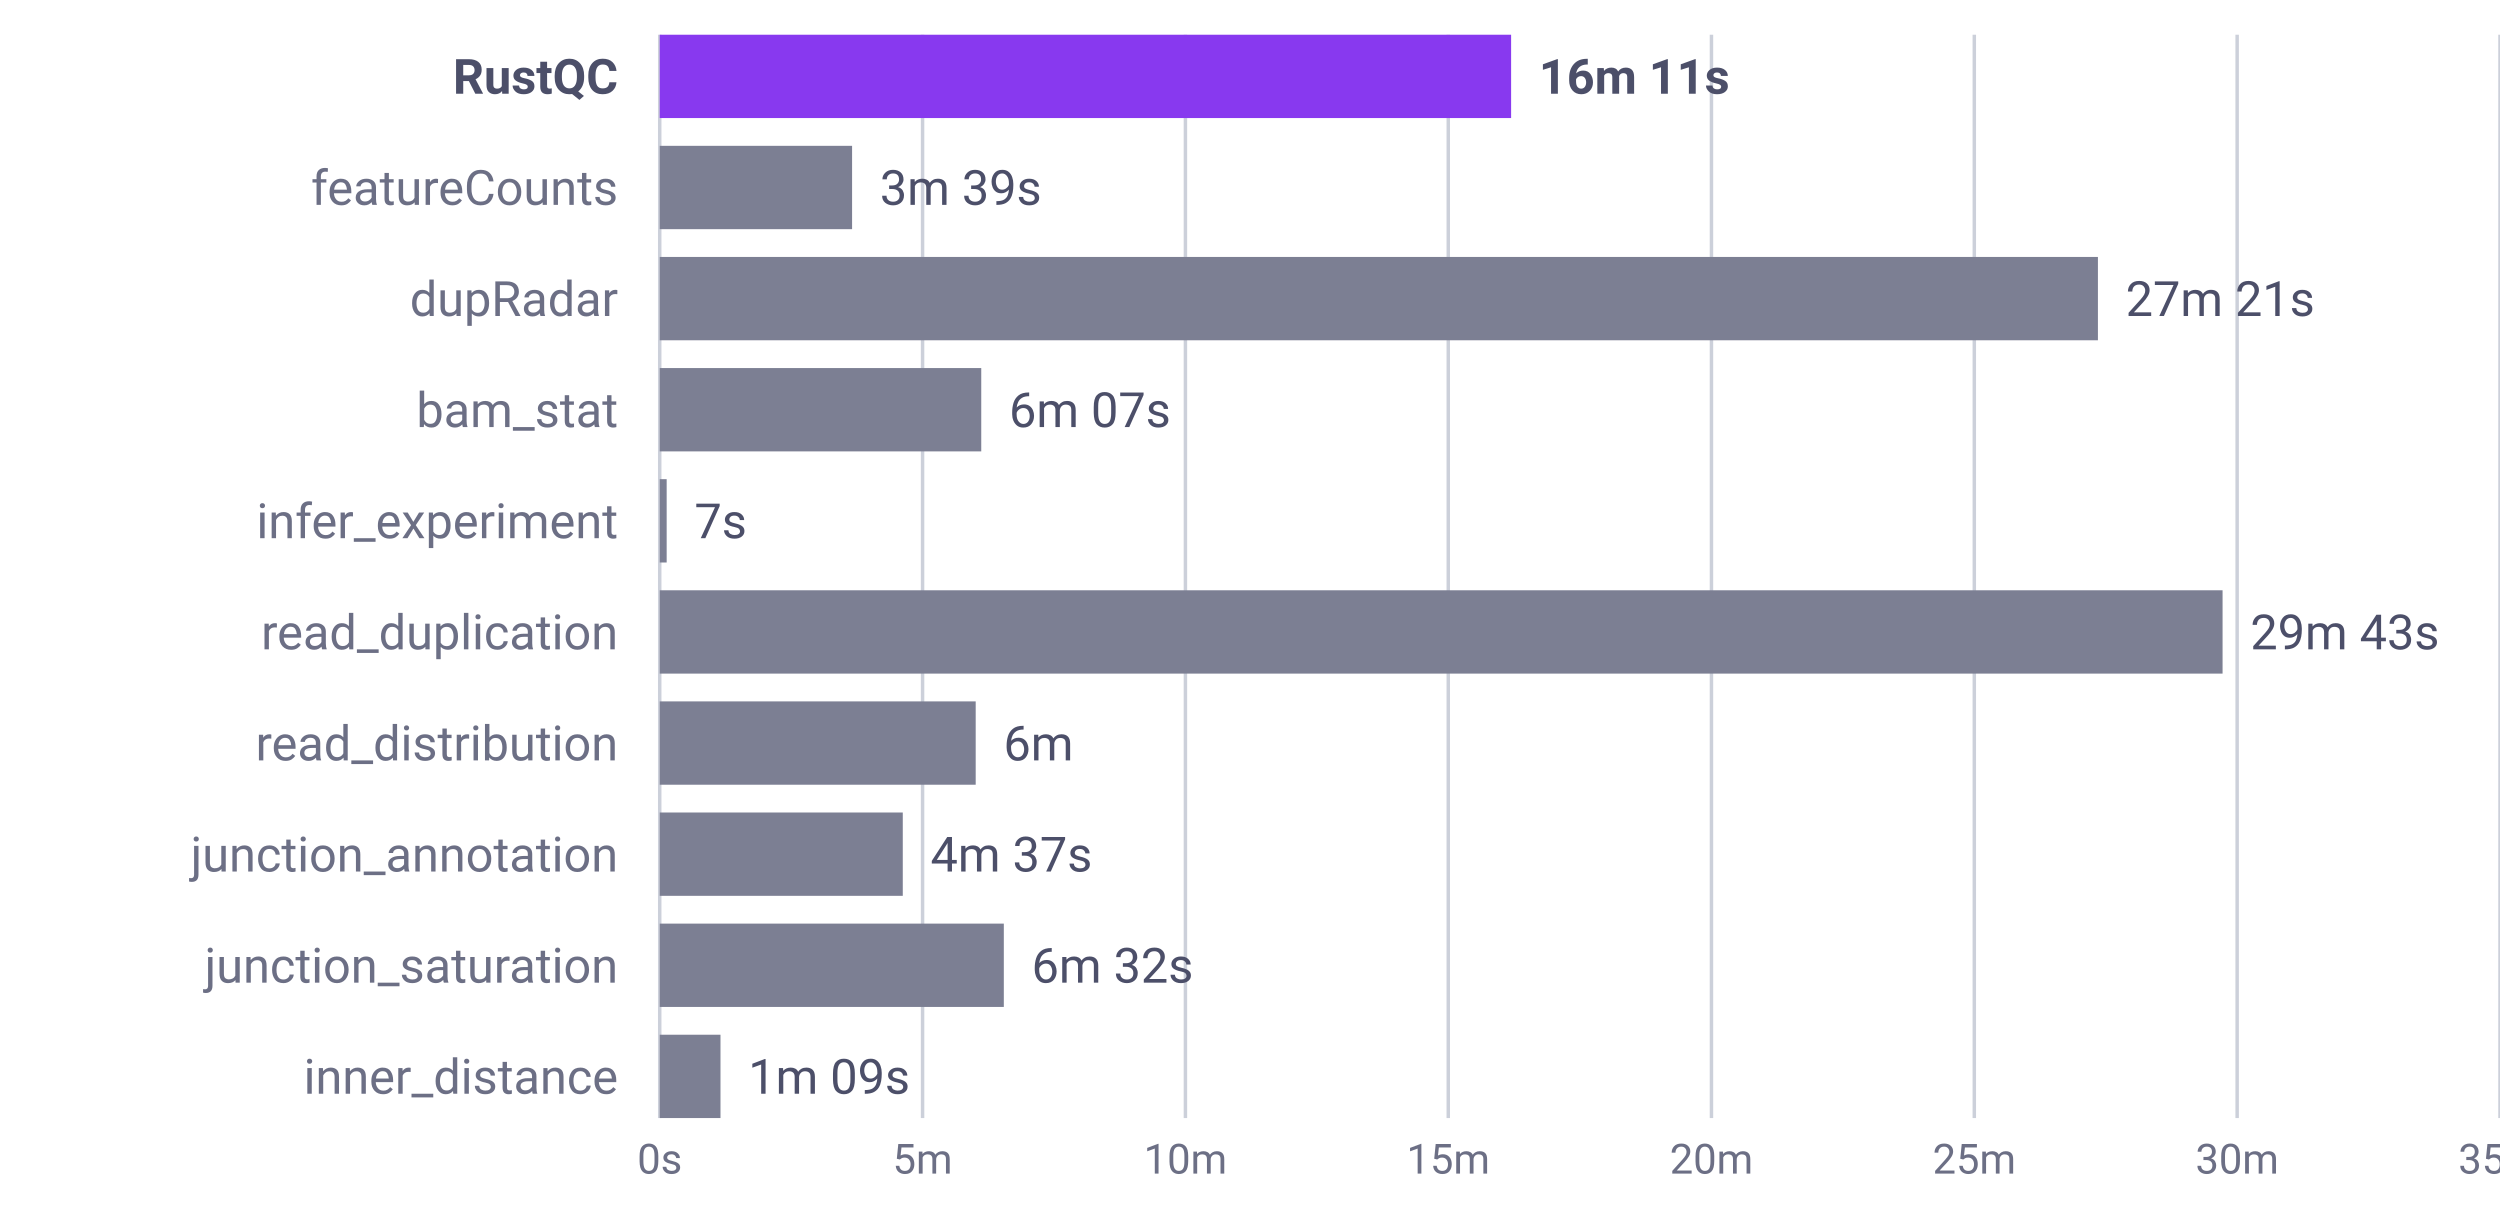
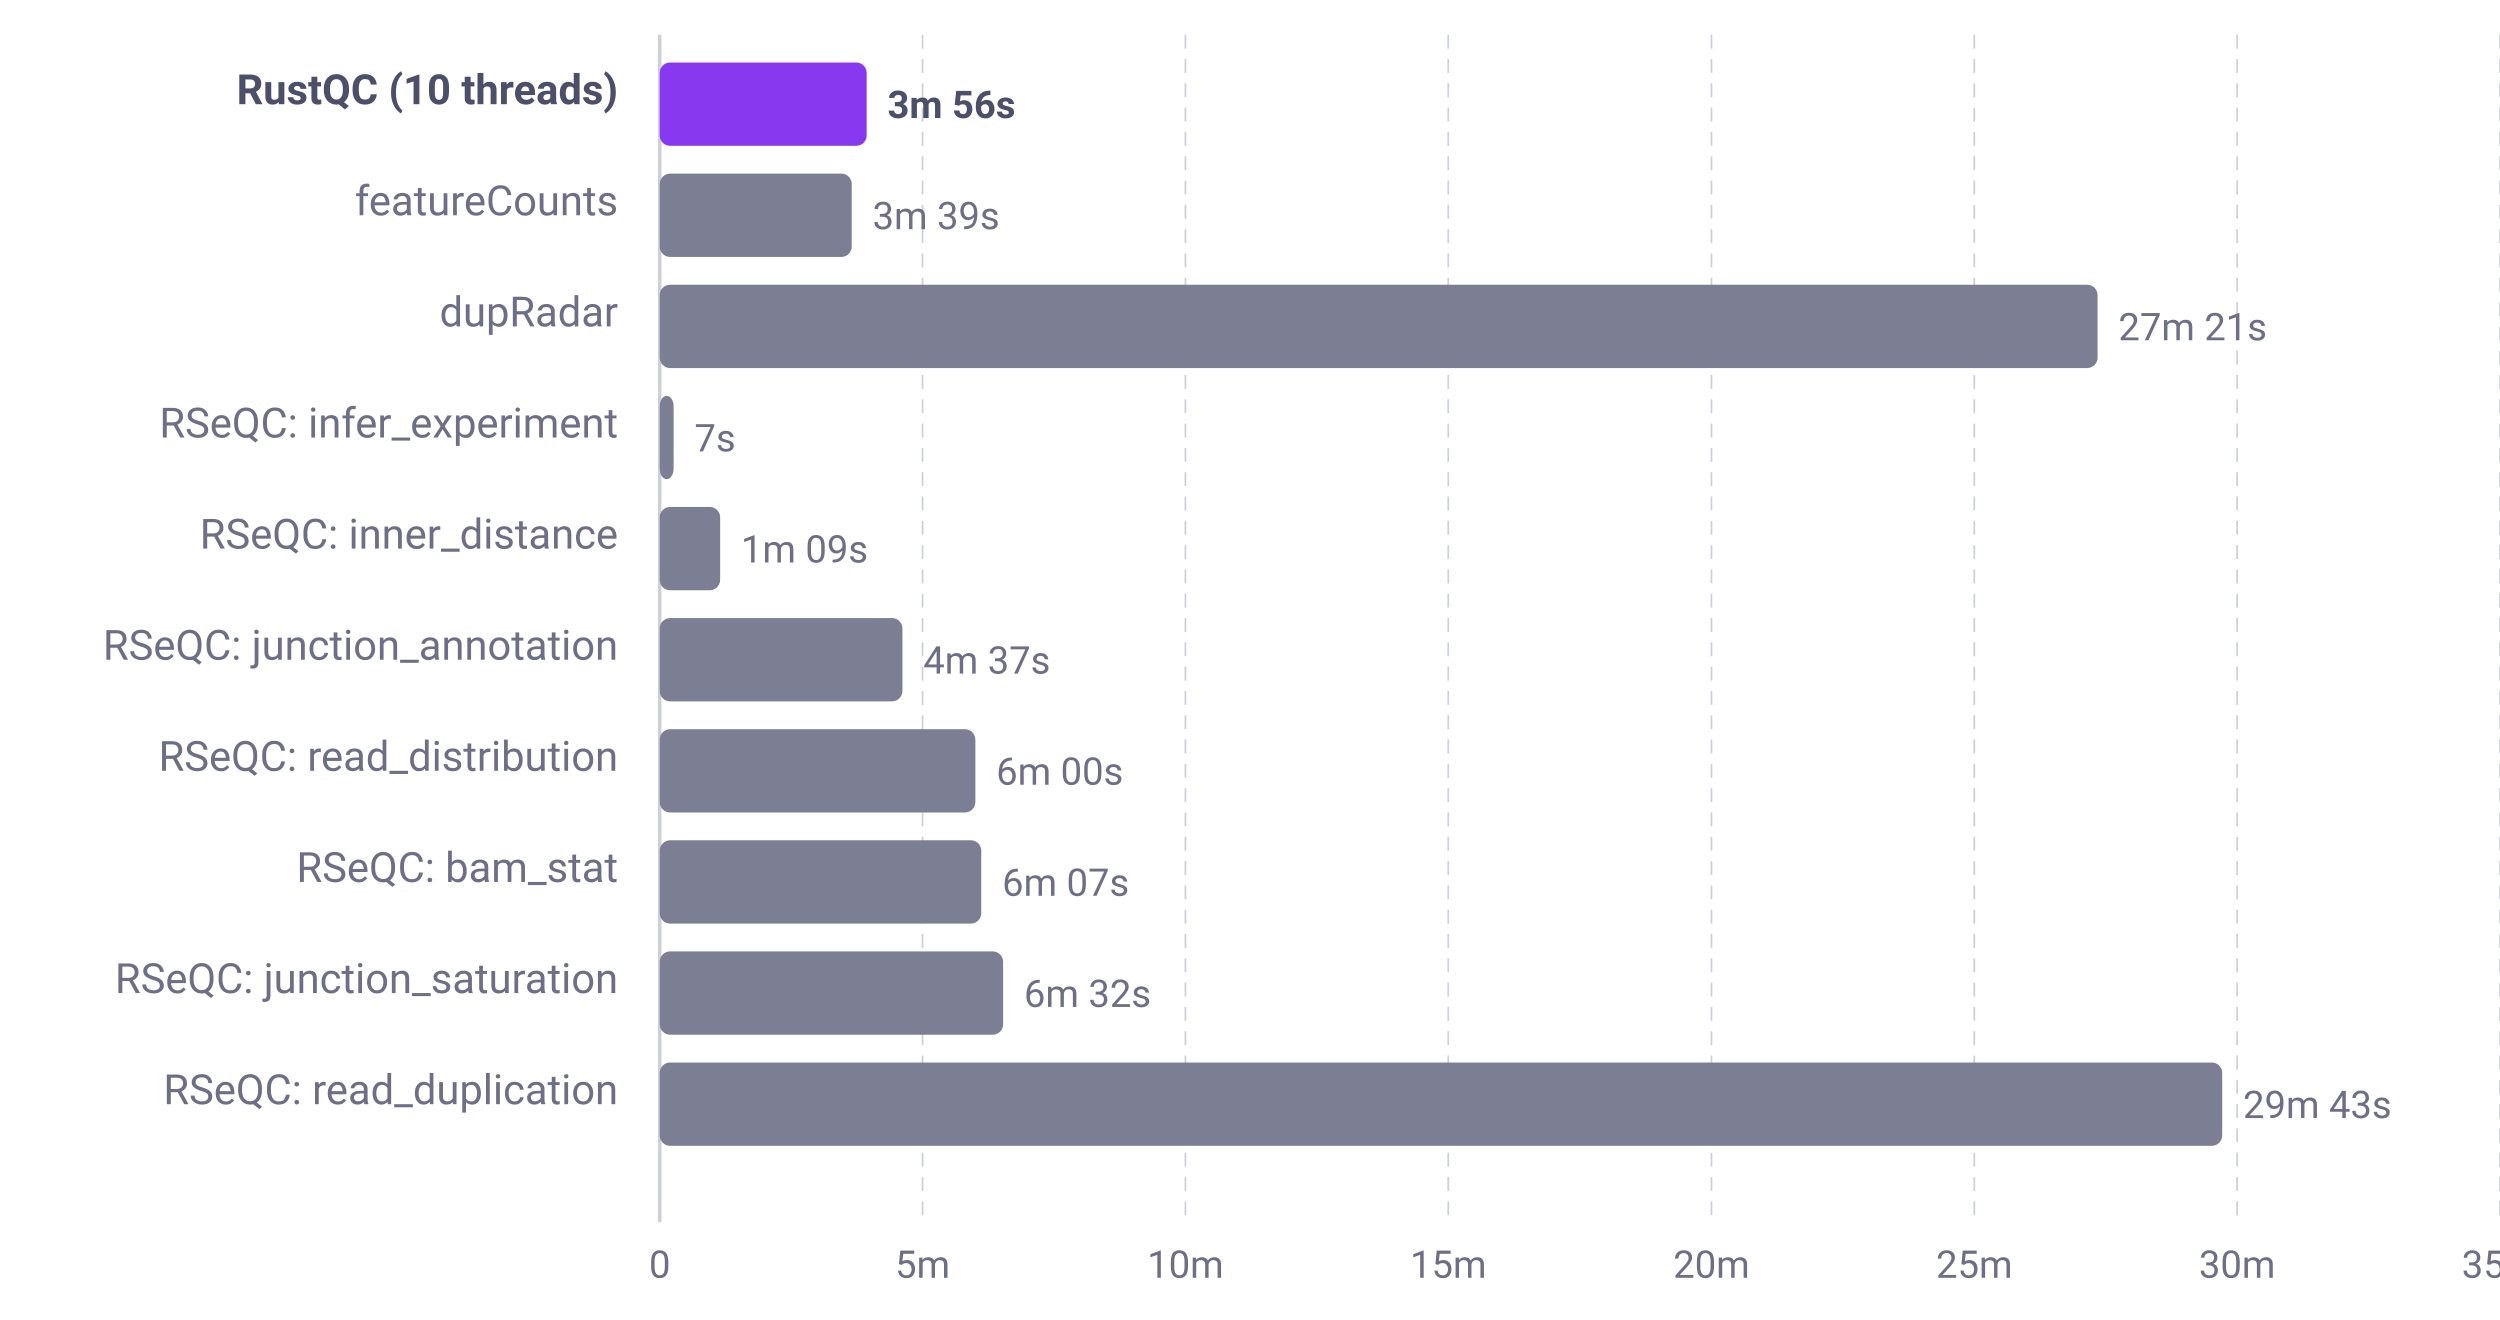
- <svg xmlns="http://www.w3.org/2000/svg" viewBox="0 0 720 350" width="720" height="350" style="font-family: -apple-system, BlinkMacSystemFont, 'Segoe UI', Roboto, sans-serif;">
-   <line x1="190.0" y1="10" x2="190.0" y2="322" stroke="#ccd0da" stroke-width="1" />
-   <text x="190.0" y="338" text-anchor="middle" fill="#6c6f85" font-size="12">0s</text>
-   <line x1="265.7" y1="10" x2="265.7" y2="322" stroke="#ccd0da" stroke-width="1" />
-   <text x="265.7" y="338" text-anchor="middle" fill="#6c6f85" font-size="12">5m</text>
-   <line x1="341.4" y1="10" x2="341.4" y2="322" stroke="#ccd0da" stroke-width="1" />
-   <text x="341.4" y="338" text-anchor="middle" fill="#6c6f85" font-size="12">10m</text>
-   <line x1="417.1" y1="10" x2="417.1" y2="322" stroke="#ccd0da" stroke-width="1" />
-   <text x="417.1" y="338" text-anchor="middle" fill="#6c6f85" font-size="12">15m</text>
-   <line x1="492.9" y1="10" x2="492.9" y2="322" stroke="#ccd0da" stroke-width="1" />
-   <text x="492.9" y="338" text-anchor="middle" fill="#6c6f85" font-size="12">20m</text>
-   <line x1="568.6" y1="10" x2="568.6" y2="322" stroke="#ccd0da" stroke-width="1" />
-   <text x="568.6" y="338" text-anchor="middle" fill="#6c6f85" font-size="12">25m</text>
-   <line x1="644.3" y1="10" x2="644.3" y2="322" stroke="#ccd0da" stroke-width="1" />
-   <text x="644.3" y="338" text-anchor="middle" fill="#6c6f85" font-size="12">30m</text>
-   <line x1="720.0" y1="10" x2="720.0" y2="322" stroke="#ccd0da" stroke-width="1" />
-   <text x="720.0" y="338" text-anchor="middle" fill="#6c6f85" font-size="12">35m</text>
-   <text x="178" y="27.0" text-anchor="end" fill="#4c4f69" font-size="14" font-weight="bold">RustQC</text>
-   <rect x="190" y="10.0" width="245.2" height="24" fill="#8839ef" />
-   <text x="443.2" y="27.0" text-anchor="start" fill="#4c4f69" font-size="14" font-weight="bold">16m 11s</text>
-   <text x="178" y="59.0" text-anchor="end" fill="#6c6f85" font-size="14" font-weight="normal">featureCounts</text>
-   <rect x="190" y="42.0" width="55.4" height="24" fill="#7c7f93" />
-   <text x="253.4" y="59.0" text-anchor="start" fill="#4c4f69" font-size="14" font-weight="normal">3m 39s</text>
-   <text x="178" y="91.0" text-anchor="end" fill="#6c6f85" font-size="14" font-weight="normal">dupRadar</text>
-   <rect x="190" y="74.0" width="414.2" height="24" fill="#7c7f93" />
-   <text x="612.2" y="91.0" text-anchor="start" fill="#4c4f69" font-size="14" font-weight="normal">27m 21s</text>
-   <text x="178" y="123.0" text-anchor="end" fill="#6c6f85" font-size="14" font-weight="normal">bam_stat</text>
-   <rect x="190" y="106.0" width="92.6" height="24" fill="#7c7f93" />
-   <text x="290.6" y="123.0" text-anchor="start" fill="#4c4f69" font-size="14" font-weight="normal">6m 07s</text>
-   <text x="178" y="155.0" text-anchor="end" fill="#6c6f85" font-size="14" font-weight="normal">infer_experiment</text>
-   <rect x="190" y="138.0" width="2.0" height="24" fill="#7c7f93" />
-   <text x="200.0" y="155.0" text-anchor="start" fill="#4c4f69" font-size="14" font-weight="normal">7s</text>
-   <text x="178" y="187.0" text-anchor="end" fill="#6c6f85" font-size="14" font-weight="normal">read_duplication</text>
-   <rect x="190" y="170.0" width="450.1" height="24" fill="#7c7f93" />
-   <text x="648.1" y="187.0" text-anchor="start" fill="#4c4f69" font-size="14" font-weight="normal">29m 43s</text>
-   <text x="178" y="219.0" text-anchor="end" fill="#6c6f85" font-size="14" font-weight="normal">read_distribution</text>
-   <rect x="190" y="202.0" width="91.0" height="24" fill="#7c7f93" />
-   <text x="289.0" y="219.0" text-anchor="start" fill="#4c4f69" font-size="14" font-weight="normal">6m</text>
-   <text x="178" y="251.0" text-anchor="end" fill="#6c6f85" font-size="14" font-weight="normal">junction_annotation</text>
-   <rect x="190" y="234.0" width="70.0" height="24" fill="#7c7f93" />
-   <text x="268.0" y="251.0" text-anchor="start" fill="#4c4f69" font-size="14" font-weight="normal">4m 37s</text>
-   <text x="178" y="283.0" text-anchor="end" fill="#6c6f85" font-size="14" font-weight="normal">junction_saturation</text>
-   <rect x="190" y="266.0" width="99.1" height="24" fill="#7c7f93" />
-   <text x="297.1" y="283.0" text-anchor="start" fill="#4c4f69" font-size="14" font-weight="normal">6m 32s</text>
-   <text x="178" y="315.0" text-anchor="end" fill="#6c6f85" font-size="14" font-weight="normal">inner_distance</text>
-   <rect x="190" y="298.0" width="17.5" height="24" fill="#7c7f93" />
-   <text x="215.5" y="315.0" text-anchor="start" fill="#4c4f69" font-size="14" font-weight="normal">1m 09s</text>
+ <svg xmlns="http://www.w3.org/2000/svg" viewBox="0 0 720 380" width="720" height="380">
+   <style>
+     text { font-family: -apple-system, BlinkMacSystemFont, 'Segoe UI', Roboto, Helvetica, Arial, sans-serif; }
+   </style>
+   <line x1="190" y1="10" x2="190" y2="352" stroke="#ccd0da" stroke-width="1" />
+   <line x1="265.7" y1="10" x2="265.7" y2="352" stroke="#ccd0da" stroke-width="0.5" stroke-dasharray="4,3" />
+   <line x1="341.4" y1="10" x2="341.4" y2="352" stroke="#ccd0da" stroke-width="0.5" stroke-dasharray="4,3" />
+   <line x1="417.1" y1="10" x2="417.1" y2="352" stroke="#ccd0da" stroke-width="0.5" stroke-dasharray="4,3" />
+   <line x1="492.9" y1="10" x2="492.9" y2="352" stroke="#ccd0da" stroke-width="0.5" stroke-dasharray="4,3" />
+   <line x1="568.6" y1="10" x2="568.6" y2="352" stroke="#ccd0da" stroke-width="0.5" stroke-dasharray="4,3" />
+   <line x1="644.3" y1="10" x2="644.3" y2="352" stroke="#ccd0da" stroke-width="0.5" stroke-dasharray="4,3" />
+   <line x1="720" y1="10" x2="720" y2="352" stroke="#ccd0da" stroke-width="0.5" stroke-dasharray="4,3" />
+   <text x="190" y="368" text-anchor="middle" fill="#6c6f85" font-size="11">0</text>
+   <text x="265.7" y="368" text-anchor="middle" fill="#6c6f85" font-size="11">5m</text>
+   <text x="341.4" y="368" text-anchor="middle" fill="#6c6f85" font-size="11">10m</text>
+   <text x="417.1" y="368" text-anchor="middle" fill="#6c6f85" font-size="11">15m</text>
+   <text x="492.9" y="368" text-anchor="middle" fill="#6c6f85" font-size="11">20m</text>
+   <text x="568.6" y="368" text-anchor="middle" fill="#6c6f85" font-size="11">25m</text>
+   <text x="644.3" y="368" text-anchor="middle" fill="#6c6f85" font-size="11">30m</text>
+   <text x="720" y="368" text-anchor="middle" fill="#6c6f85" font-size="11">35m</text>
+   <text x="178" y="30" text-anchor="end" fill="#4c4f69" font-size="12" font-weight="bold">RustQC (10 threads)</text>
+   <rect x="190" y="18" width="59.6" height="24" rx="3" fill="#8839ef" />
+   <text x="255.6" y="34" text-anchor="start" fill="#4c4f69" font-size="11" font-weight="bold">3m 56s</text>
+   <text x="178" y="62" text-anchor="end" fill="#6c6f85" font-size="12">featureCounts</text>
+   <rect x="190" y="50" width="55.3" height="24" rx="3" fill="#7c7f93" />
+   <text x="251.3" y="66" text-anchor="start" fill="#6c6f85" font-size="11">3m 39s</text>
+   <text x="178" y="94" text-anchor="end" fill="#6c6f85" font-size="12">dupRadar</text>
+   <rect x="190" y="82" width="414.1" height="24" rx="3" fill="#7c7f93" />
+   <text x="610.1" y="98" text-anchor="start" fill="#6c6f85" font-size="11">27m 21s</text>
+   <text x="178" y="126" text-anchor="end" fill="#6c6f85" font-size="12">RSeQC: infer_experiment</text>
+   <rect x="190" y="114" width="4" height="24" rx="3" fill="#7c7f93" />
+   <text x="200" y="130" text-anchor="start" fill="#6c6f85" font-size="11">7s</text>
+   <text x="178" y="158" text-anchor="end" fill="#6c6f85" font-size="12">RSeQC: inner_distance</text>
+   <rect x="190" y="146" width="17.4" height="24" rx="3" fill="#7c7f93" />
+   <text x="213.4" y="162" text-anchor="start" fill="#6c6f85" font-size="11">1m 09s</text>
+   <text x="178" y="190" text-anchor="end" fill="#6c6f85" font-size="12">RSeQC: junction_annotation</text>
+   <rect x="190" y="178" width="69.9" height="24" rx="3" fill="#7c7f93" />
+   <text x="265.9" y="194" text-anchor="start" fill="#6c6f85" font-size="11">4m 37s</text>
+   <text x="178" y="222" text-anchor="end" fill="#6c6f85" font-size="12">RSeQC: read_distribution</text>
+   <rect x="190" y="210" width="90.9" height="24" rx="3" fill="#7c7f93" />
+   <text x="286.9" y="226" text-anchor="start" fill="#6c6f85" font-size="11">6m 00s</text>
+   <text x="178" y="254" text-anchor="end" fill="#6c6f85" font-size="12">RSeQC: bam_stat</text>
+   <rect x="190" y="242" width="92.6" height="24" rx="3" fill="#7c7f93" />
+   <text x="288.6" y="258" text-anchor="start" fill="#6c6f85" font-size="11">6m 07s</text>
+   <text x="178" y="286" text-anchor="end" fill="#6c6f85" font-size="12">RSeQC: junction_saturation</text>
+   <rect x="190" y="274" width="98.9" height="24" rx="3" fill="#7c7f93" />
+   <text x="294.9" y="290" text-anchor="start" fill="#6c6f85" font-size="11">6m 32s</text>
+   <text x="178" y="318" text-anchor="end" fill="#6c6f85" font-size="12">RSeQC: read_duplication</text>
+   <rect x="190" y="306" width="450" height="24" rx="3" fill="#7c7f93" />
+   <text x="646" y="322" text-anchor="start" fill="#6c6f85" font-size="11">29m 43s</text>
</svg>
